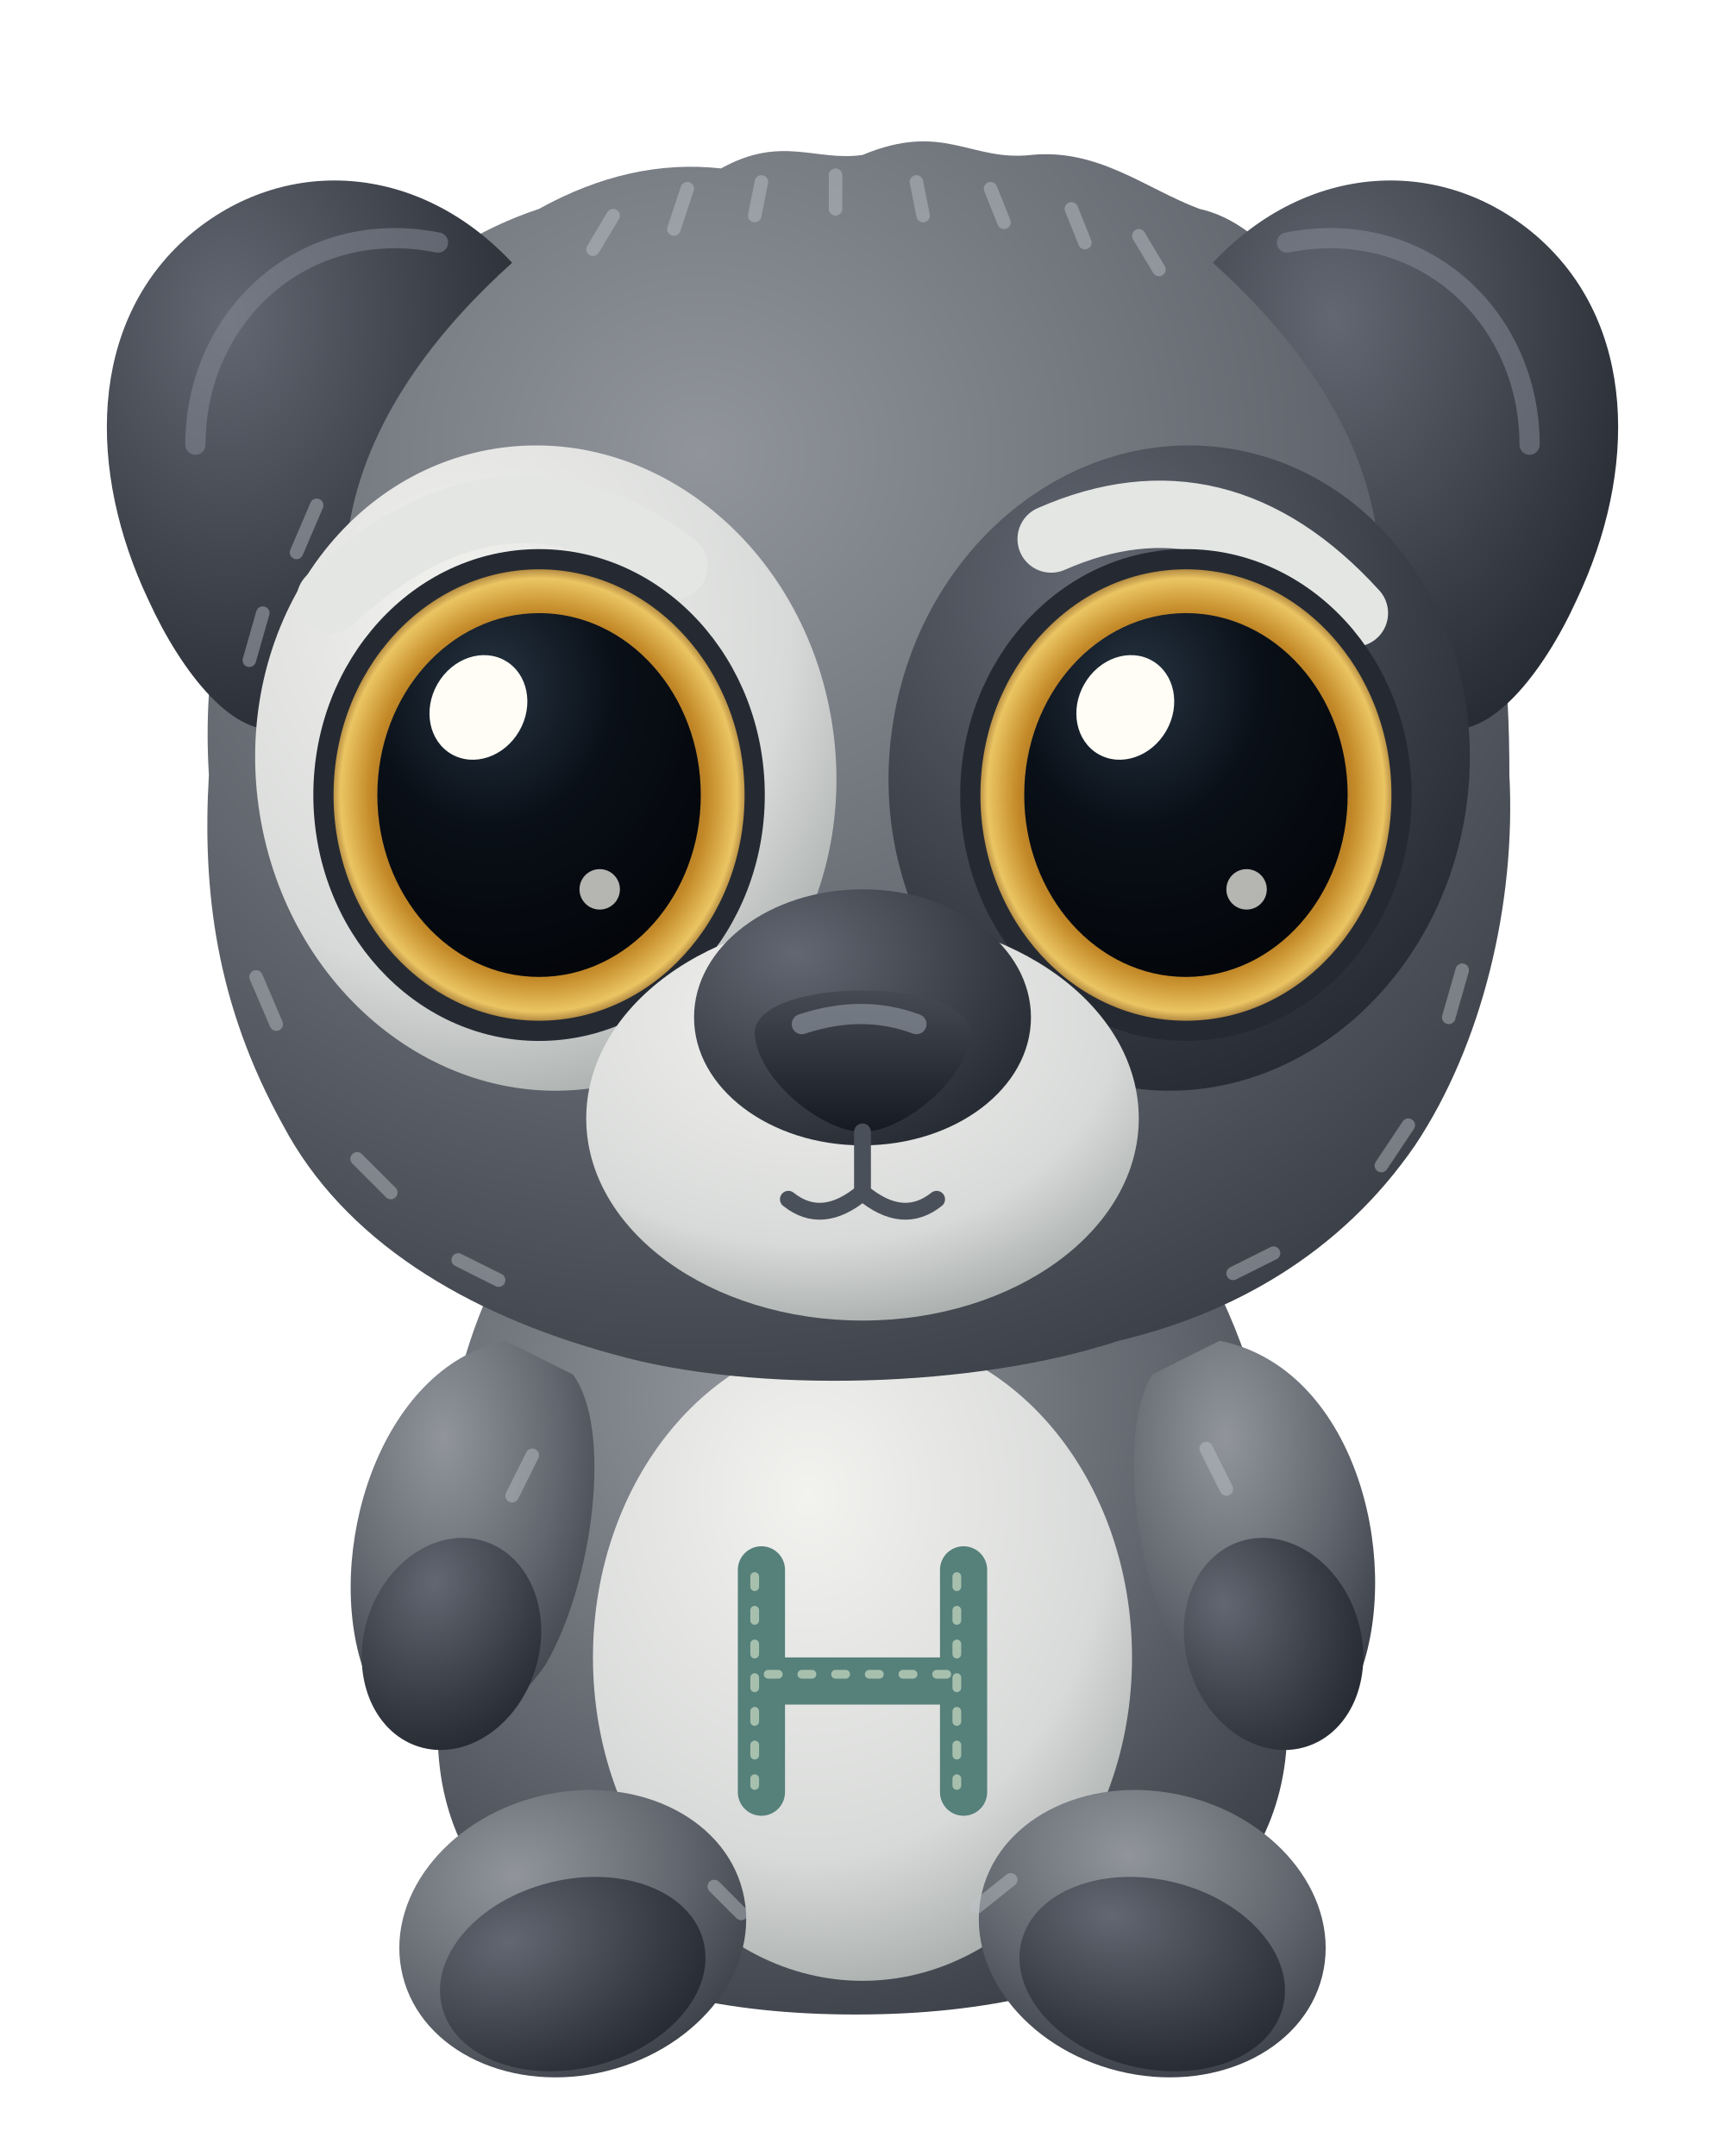
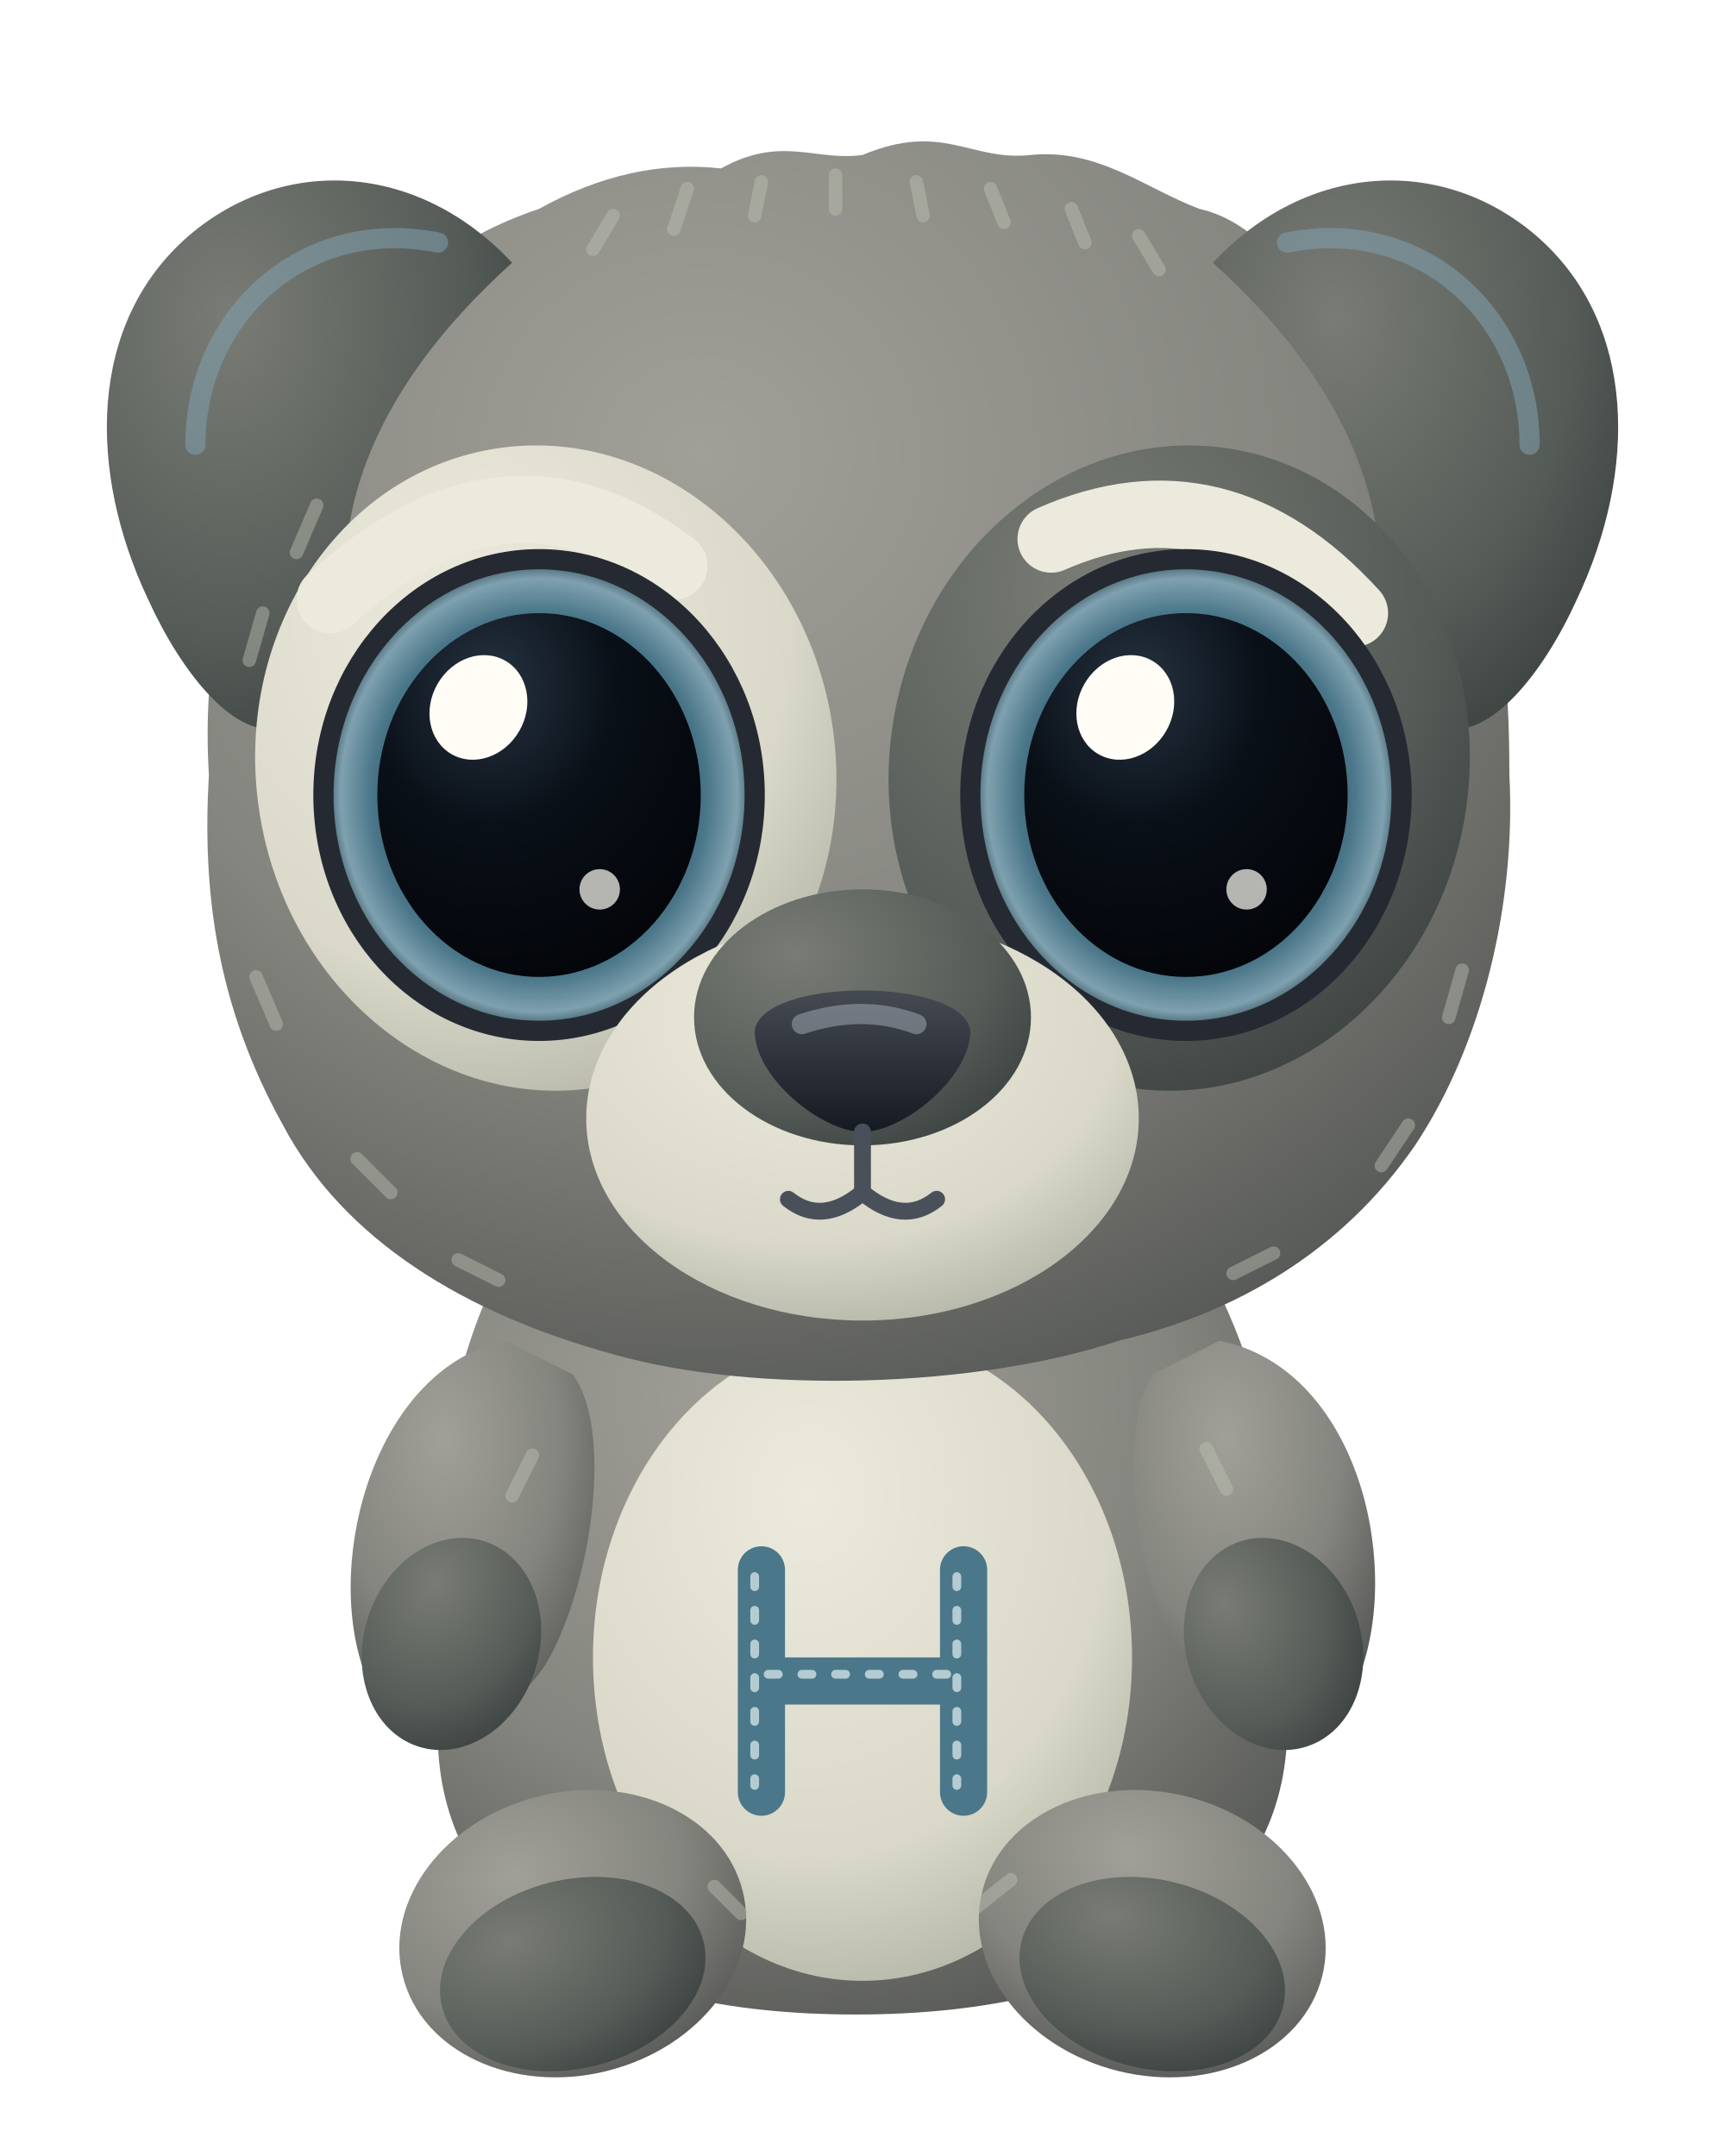
<svg xmlns="http://www.w3.org/2000/svg" width="256" height="320" viewBox="0 0 256 320" fill="none" role="img" aria-labelledby="title desc">
  <defs>
    <radialGradient id="fur" cx=".38" cy=".25" r=".8">
-       <stop stop-color="#91959B" />
-       <stop offset=".6" stop-color="#62666E" />
-       <stop offset="1" stop-color="#3C4048" />
+       <stop stop-color="#A09F98" />
+       <stop offset=".6" stop-color="#85857F" />
+       <stop offset="1" stop-color="#595B58" />
    </radialGradient>
    <radialGradient id="cream" cx=".4" cy=".25" r=".8">
-       <stop stop-color="#F2F2EF" />
-       <stop offset=".7" stop-color="#D8DAD9" />
-       <stop offset="1" stop-color="#A5AAA9" />
+       <stop stop-color="#ECEADC" />
+       <stop offset=".7" stop-color="#D9D8C9" />
+       <stop offset="1" stop-color="#B4B6A7" />
    </radialGradient>
    <radialGradient id="caramel" cx=".3" cy=".25" r=".9">
-       <stop stop-color="#626771" />
-       <stop offset=".65" stop-color="#363B44" />
-       <stop offset="1" stop-color="#22262E" />
+       <stop stop-color="#797C75" />
+       <stop offset=".65" stop-color="#555B57" />
+       <stop offset="1" stop-color="#383F3D" />
    </radialGradient>
    <radialGradient id="iris">
-       <stop offset=".5" stop-color="#6F411D" />
-       <stop offset=".78" stop-color="#C38928" />
-       <stop offset=".92" stop-color="#EBC563" />
-       <stop offset="1" stop-color="#7A4E20" />
+       <stop offset=".5" stop-color="#223E4A" />
+       <stop offset=".78" stop-color="#4B778A" />
+       <stop offset=".92" stop-color="#7FA1AF" />
+       <stop offset="1" stop-color="#34505C" />
    </radialGradient>
    <radialGradient id="eye" cx=".35" cy=".2" r=".85">
      <stop stop-color="#263341" />
      <stop offset=".45" stop-color="#0A1018" />
      <stop offset="1" stop-color="#030509" />
    </radialGradient>
    <linearGradient id="nose" x2="0" y2="1">
      <stop stop-color="#464A53" />
      <stop offset="1" stop-color="#151921" />
    </linearGradient>
    <filter id="soft">
      <feGaussianBlur stdDeviation=".6" />
    </filter>
  </defs>
  <path d="M83 177C66 192 62 228 65 259C66 284 88 299 127 299C167 299 190 283 191 258C194 225 186 194 172 178Z" fill="url(#fur)" />
  <ellipse cx="128" cy="246" rx="40" ry="48" fill="url(#cream)" />
  <path d="M75 199C56 203 48 231 54 248C58 261 73 259 81 247C88 235 91 212 85 204Z" fill="url(#fur)" />
  <path d="M181 199C201 203 208 231 202 248C198 261 184 259 176 247C168 235 166 212 171 204Z" fill="url(#fur)" />
  <ellipse cx="67" cy="244" rx="13" ry="16" transform="rotate(18 67 244)" fill="url(#caramel)" />
  <ellipse cx="189" cy="244" rx="13" ry="16" transform="rotate(-18 189 244)" fill="url(#caramel)" />
  <ellipse cx="85" cy="287" rx="26" ry="21" transform="rotate(-14 85 287)" fill="url(#fur)" />
  <ellipse cx="171" cy="287" rx="26" ry="21" transform="rotate(14 171 287)" fill="url(#fur)" />
  <ellipse cx="85" cy="293" rx="20" ry="14" transform="rotate(-14 85 293)" fill="url(#caramel)" />
  <ellipse cx="171" cy="293" rx="20" ry="14" transform="rotate(14 171 293)" fill="url(#caramel)" />
  <path d="M128 23C140 18 144 24 153 23C163 22 170 28 178 31C187 33 192 42 199 47C208 54 211 64 216 73C223 85 224 101 224 115C225 134 220 155 210 170C199 186 183 195 166 199C145 206 112 207 91 201C69 195 51 184 42 167C32 149 30 132 31 115C30 99 33 83 40 70C44 61 49 52 57 46C63 39 71 34 80 31C89 26 98 24 107 25C116 20 121 24 128 23Z" fill="url(#fur)" />
  <path d="M76 39C62 24 42 23 28 35C13 48 13 70 22 89C27 100 35 110 42 108C51 106 49 91 52 77C55 61 66 48 76 39Z" fill="url(#caramel)" />
  <path d="M180 39C194 24 214 23 228 35C243 48 243 70 234 89C229 100 221 110 214 108C205 106 207 91 204 77C201 61 190 48 180 39Z" fill="url(#caramel)" />
-   <path d="M65 36C45 32 29 47 29 66M191 36C211 32 227 47 227 66" stroke="#848993" stroke-width="3" stroke-linecap="round" opacity=".55" />
+   <path d="M65 36C45 32 29 47 29 66M191 36C211 32 227 47 227 66" stroke="#7FA1AF" stroke-width="3" stroke-linecap="round" opacity=".55" />
  <ellipse cx="81" cy="114" rx="43" ry="48" transform="rotate(-9 81 114)" fill="url(#cream)" />
  <ellipse cx="175" cy="114" rx="43" ry="48" transform="rotate(9 175 114)" fill="url(#caramel)" />
-   <path d="M49 89Q75 65 100 84M156 80Q181 69 201 91" stroke="#E4E6E4" stroke-width="10" stroke-linecap="round" />
+   <path d="M49 89Q75 65 100 84M156 80Q181 69 201 91" stroke="#ECEADC" stroke-width="10" stroke-linecap="round" />
  <g stroke="#252A32" stroke-width="3">
    <ellipse cx="80" cy="118" rx="32" ry="35" fill="url(#iris)" />
    <ellipse cx="176" cy="118" rx="32" ry="35" fill="url(#iris)" />
  </g>
  <ellipse cx="80" cy="118" rx="24" ry="27" fill="url(#eye)" />
  <ellipse cx="176" cy="118" rx="24" ry="27" fill="url(#eye)" />
  <g fill="#FFFDF6">
    <ellipse cx="71" cy="105" rx="7" ry="8" transform="rotate(30 71 105)" />
    <ellipse cx="167" cy="105" rx="7" ry="8" transform="rotate(30 167 105)" />
    <circle cx="89" cy="132" r="3" opacity=".7" />
    <circle cx="185" cy="132" r="3" opacity=".7" />
  </g>
  <ellipse cx="128" cy="166" rx="41" ry="30" fill="url(#cream)" />
  <ellipse cx="128" cy="151" rx="25" ry="19" fill="url(#caramel)" />
  <path d="M112 153C113 145 143 145 144 153C144 160 134 168 128 168C122 168 112 160 112 153Z" fill="url(#nose)" />
  <path d="M119 152Q128 149 136 152" stroke="#949CA6" stroke-width="3" stroke-linecap="round" opacity=".6" />
  <path d="M128 168V177M117 178Q122 182 128 177Q134 182 139 178" stroke="#4A505A" stroke-width="2.5" stroke-linecap="round" />
-   <path d="M113 233V266M143 233V266M113 249.5H143" stroke="#56807A" stroke-width="7" stroke-linecap="round" stroke-linejoin="round" />
-   <path d="M112 234V265M142 234V265M114 248.5H142" stroke="#A7C0AE" stroke-width="1.3" stroke-linecap="round" stroke-dasharray="1.5 3.5" />
-   <g stroke="#BEC3CA" stroke-width="2" stroke-linecap="round" opacity=".45">
+   <path d="M113 233V266M143 233V266M113 249.5H143" stroke="#4B778A" stroke-width="7" stroke-linecap="round" stroke-linejoin="round" />
+   <path d="M112 234V265M142 234V265M114 248.5H142" stroke="#B4CCD1" stroke-width="1.3" stroke-linecap="round" stroke-dasharray="1.5 3.5" />
+   <g stroke="#BCC0B4" stroke-width="2" stroke-linecap="round" opacity=".45">
    <path d="M91 32L88 37M102 28L100 34M113 27L112 32M124 26V31M136 27L137 32M147 28L149 33M159 31L161 36M169 35L172 40M47 75L44 82M39 91L37 98M38 145L41 152M53 172L58 177M68 187L74 190M183 189L189 186M205 173L209 167M215 151L217 144M79 216L76 222M179 215L182 221M106 280L110 284M145 283L150 279" />
  </g>
</svg>
